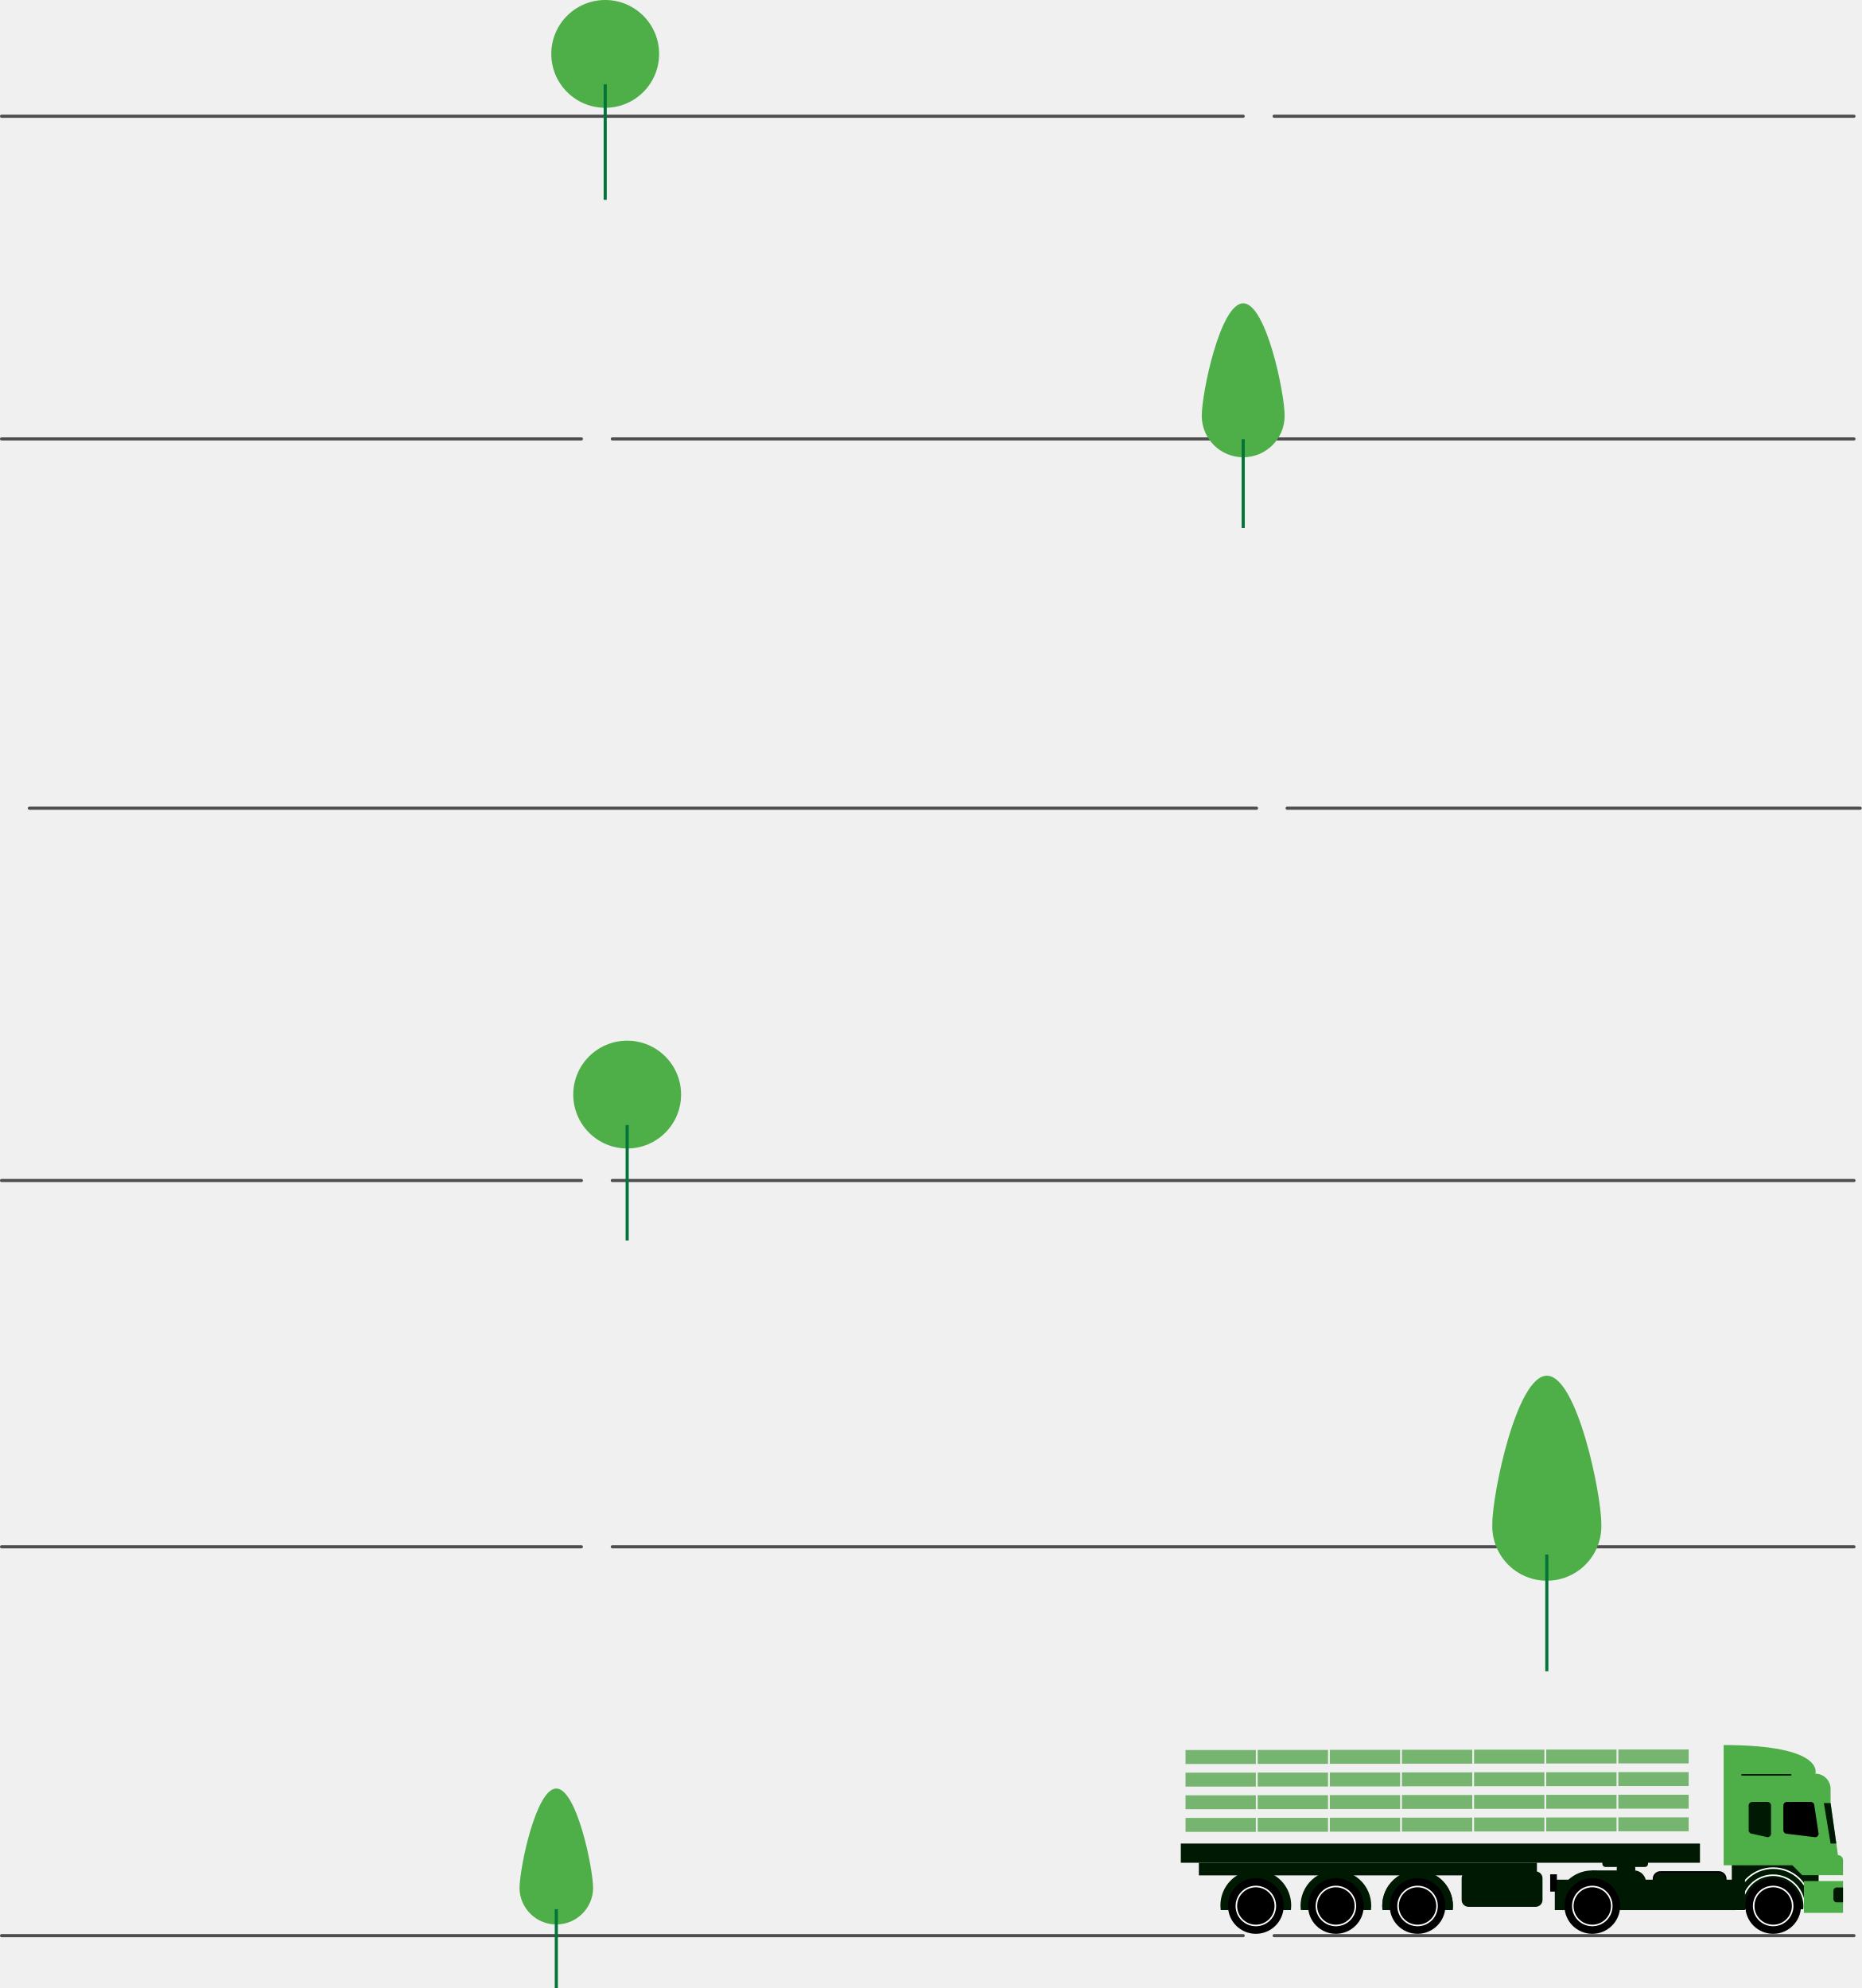
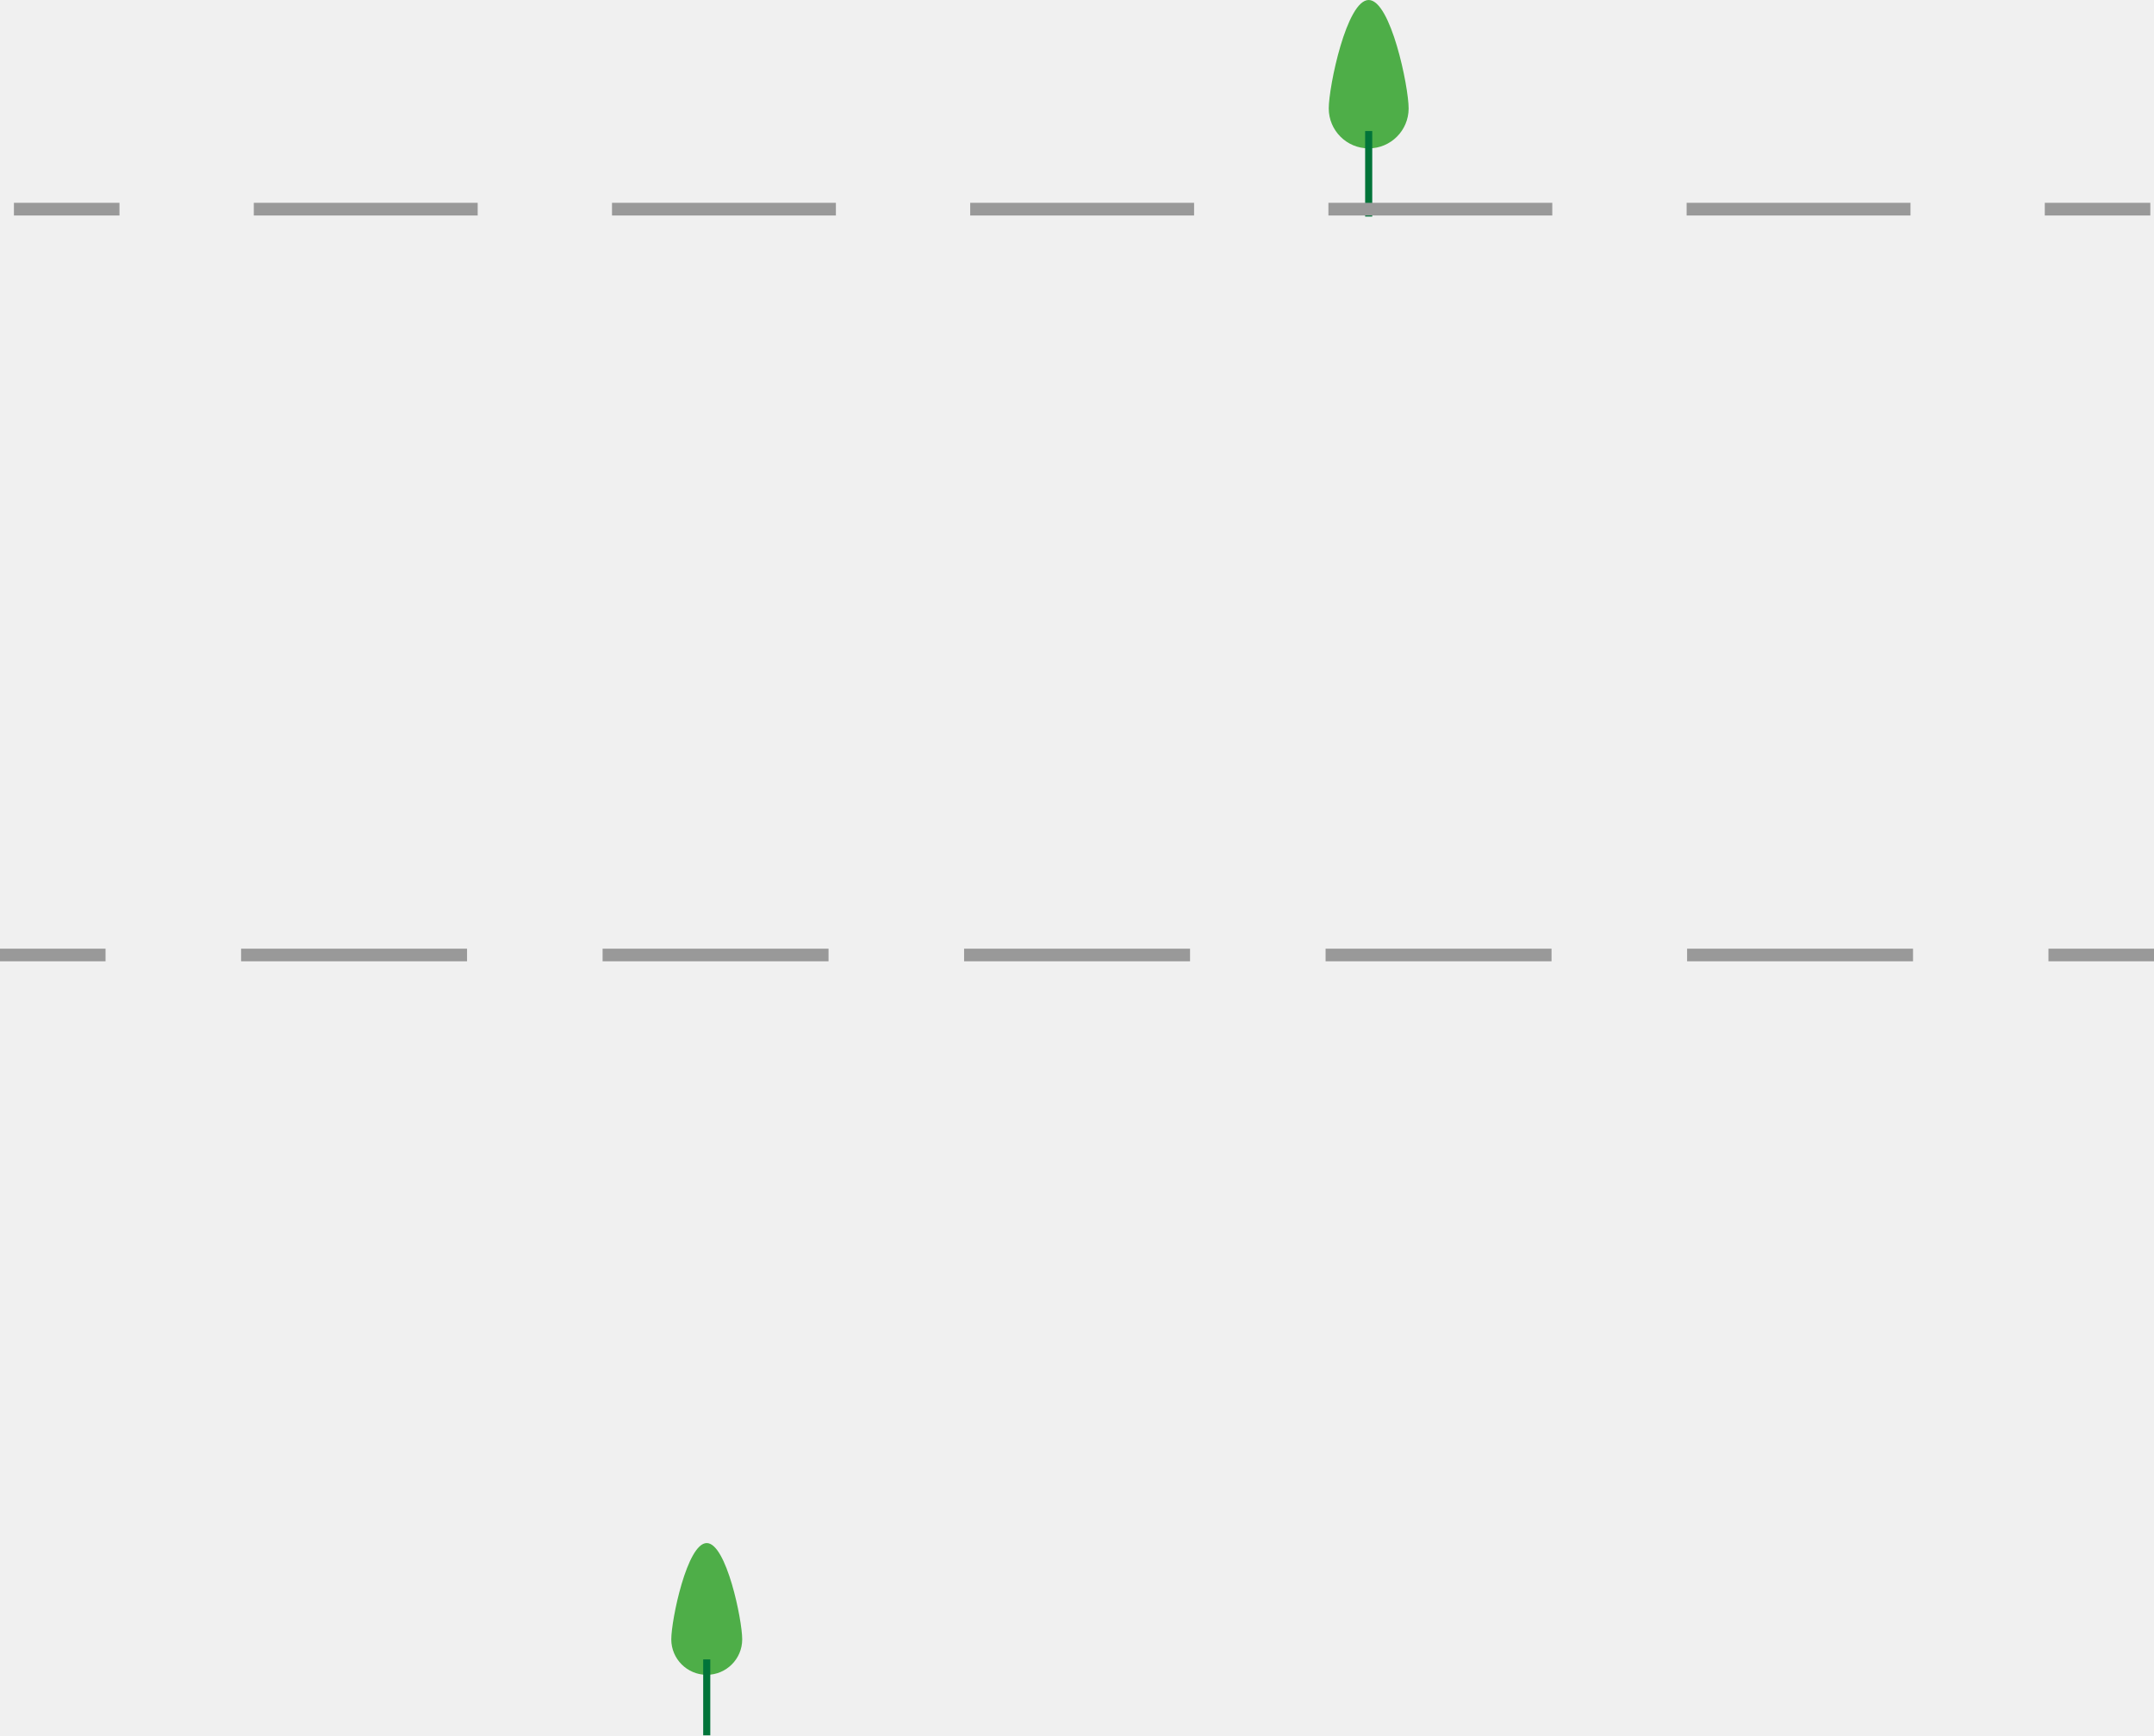
- <svg xmlns="http://www.w3.org/2000/svg" id="Layer_2" data-name="Layer 2" viewBox="0 0 1194.47 1275.77">
+ <svg xmlns="http://www.w3.org/2000/svg" id="Layer_2" data-name="Layer 2" viewBox="0 0 510.23 411.09">
  <defs>
-     <style>.cls-1,.cls-4,.cls-6,.cls-8{fill:none;}.cls-1{stroke:#4d4d4d;}.cls-1,.cls-6{stroke-linecap:round;stroke-linejoin:round;}.cls-1,.cls-8{stroke-width:2px;}.cls-2,.cls-5{fill:#001903;}.cls-3{fill:#4eae48;}.cls-4{stroke:#fff;}.cls-4,.cls-5,.cls-8{stroke-miterlimit:10;}.cls-5{stroke:#000;}.cls-6{stroke:#001903;}.cls-7{fill:#76b56f;}.cls-8{stroke:#017439;}</style>
+     <style>.cls-1{fill:#4eae48;}.cls-2,.cls-3,.cls-4,.cls-5{fill:none;}.cls-2{stroke:#017439;stroke-miterlimit:10;stroke-width:1.68px;}.cls-3,.cls-4,.cls-5{stroke:#999;stroke-linejoin:round;stroke-width:3px;}.cls-4{stroke-dasharray:53.52 32.11;}.cls-5{stroke-dasharray:53.03 31.82;}</style>
  </defs>
-   <path class="cls-1" d="M1,1242.18H797.62" />
-   <path class="cls-1" d="M817.47,1242.18h372" />
-   <path class="cls-1" d="M1189.47,992.63H392.85" />
-   <path class="cls-1" d="M373,992.63H1" />
-   <path class="cls-2" d="M857.1,1200.32a22.68,22.68,0,0,0-22.52,25.45h45a22.6,22.6,0,0,0-22.52-25.45Z" />
-   <path class="cls-2" d="M1111.09,1193.47v32.3h55.71v-32.3Z" />
-   <path class="cls-3" d="M1105.87,1119.86V1197h44.06l6.36,6.36h26.17v-9.61a3.26,3.26,0,0,0-3.25-3.25h0l-4.74-33.41V1148a9.75,9.75,0,0,0-9.75-9.76h0S1171.22,1119.86,1105.87,1119.86Z" />
-   <path class="cls-2" d="M1134,1179l-9.81-2.2a2.28,2.28,0,0,1-2.27-2.28v-15.88a2.27,2.27,0,0,1,2.27-2.27H1134a2.27,2.27,0,0,1,2.27,2.27v18.09A2.27,2.27,0,0,1,1134,1179Z" />
-   <path d="M1164.53,1179l-18.09-2.2a2.28,2.28,0,0,1-2.27-2.28v-15.88a2.27,2.27,0,0,1,2.27-2.27h15.33a2.27,2.27,0,0,1,2.27,2.27l2.76,18.09A2.27,2.27,0,0,1,1164.53,1179Z" />
-   <polygon class="cls-2" points="1174.47 1157.12 1170.16 1157.12 1174.47 1183.07 1178.15 1183.07 1174.47 1157.12" />
-   <path class="cls-4" d="M1137.64,1203.39a20,20,0,0,0-20,20,21.54,21.54,0,0,0,.15,2.42h39.61a19.41,19.41,0,0,0,.15-2.42A20,20,0,0,0,1137.64,1203.39Z" />
-   <path class="cls-4" d="M1137.64,1198.85a24,24,0,0,0-24,24,23.44,23.44,0,0,0,.18,2.91h47.65a23.44,23.44,0,0,0,.18-2.91A24,24,0,0,0,1137.64,1198.85Z" />
-   <path class="cls-2" d="M1021.59,1200.32a22.7,22.7,0,0,0-22.7,22.7,25.06,25.06,0,0,0,.17,2.75h45a22.68,22.68,0,0,0-22.52-25.45Z" />
-   <path class="cls-2" d="M1021.59,1203.27a20.07,20.07,0,0,0-20.07,20.06,19.61,19.61,0,0,0,.16,2.44h39.81a19.61,19.61,0,0,0,.16-2.44A20.06,20.06,0,0,0,1021.59,1203.27Z" />
-   <path d="M909.48,1200.32A22.68,22.68,0,0,0,887,1225.77h2.61a19.61,19.61,0,0,1-.15-2.44,20.06,20.06,0,1,1,40.12,0,21.75,21.75,0,0,1-.15,2.44H932a22.68,22.68,0,0,0-22.52-25.45Z" />
-   <path class="cls-3" d="M1157.37,1207.13h25.09v20.43h-25.09Z" />
-   <path class="cls-2" d="M1178.44,1211.27h4a0,0,0,0,1,0,0v9.52a0,0,0,0,1,0,0h-4a2.16,2.16,0,0,1-2.16-2.16v-5.21A2.16,2.16,0,0,1,1178.44,1211.27Z" />
-   <rect class="cls-5" x="1060.87" y="1201.3" width="46.35" height="22.74" rx="4.41" ry="4.41" />
-   <rect class="cls-2" x="937.77" y="1200.94" width="51.88" height="22.74" rx="4.41" ry="4.41" />
-   <rect class="cls-2" x="997.54" y="1206.26" width="122.02" height="19.51" />
-   <rect class="cls-2" x="757.59" y="1183.07" width="333.08" height="12.33" />
-   <path class="cls-2" d="M1028.06,1194h29.29a0,0,0,0,1,0,0v2.05a2.06,2.06,0,0,1-2.06,2.06h-25.18a2.06,2.06,0,0,1-2.06-2.06V1194A0,0,0,0,1,1028.06,1194Z" />
-   <path class="cls-2" d="M1021.11,1200.32h27.22a7.76,7.76,0,0,1,7.76,7.76V1221a0,0,0,0,1,0,0h-35a0,0,0,0,1,0,0v-20.65A0,0,0,0,1,1021.11,1200.32Z" />
-   <rect x="994.57" y="1202.81" width="4.32" height="11.1" />
-   <circle cx="1137.64" cy="1223.14" r="17.85" />
-   <circle class="cls-4" cx="1137.64" cy="1223.14" r="12.5" />
-   <circle cx="1021.59" cy="1223.14" r="17.85" />
-   <circle class="cls-4" cx="1021.59" cy="1223.14" r="12.5" />
-   <path class="cls-2" d="M783.21,1225.77a22.7,22.7,0,1,1,45,0Z" />
-   <circle cx="857.1" cy="1223.14" r="17.85" />
-   <circle class="cls-4" cx="857.1" cy="1223.14" r="12.5" />
-   <circle cx="805.73" cy="1223.14" r="17.85" />
-   <circle class="cls-4" cx="805.73" cy="1223.14" r="12.5" />
-   <rect class="cls-2" x="769.18" y="1195.4" width="216.89" height="8.1" />
-   <rect class="cls-2" x="1037.24" y="1195.11" width="11.99" height="8.39" rx="4.19" ry="4.19" />
-   <path class="cls-2" d="M909.48,1200.32A22.68,22.68,0,0,0,887,1225.77h45a22.68,22.68,0,0,0-22.52-25.45Z" />
-   <circle cx="909.48" cy="1223.14" r="17.85" />
-   <circle class="cls-4" cx="909.48" cy="1223.14" r="12.5" />
-   <path class="cls-6" d="M1148.84,1139h-31.16" />
-   <rect class="cls-7" x="760.62" y="1166.62" width="45.11" height="8.94" />
-   <rect class="cls-7" x="806.91" y="1166.56" width="45.11" height="8.94" />
-   <rect class="cls-7" x="853.19" y="1166.5" width="45.11" height="8.94" />
-   <rect class="cls-7" x="899.47" y="1166.44" width="45.11" height="8.94" />
-   <rect class="cls-7" x="945.75" y="1166.38" width="45.11" height="8.94" />
-   <rect class="cls-7" x="992.03" y="1166.33" width="45.11" height="8.94" />
-   <rect class="cls-7" x="1038.31" y="1166.27" width="45.11" height="8.94" />
-   <rect class="cls-7" x="760.62" y="1152.1" width="45.11" height="8.94" />
-   <rect class="cls-7" x="806.91" y="1152.04" width="45.11" height="8.94" />
-   <rect class="cls-7" x="853.19" y="1151.98" width="45.11" height="8.94" />
-   <rect class="cls-7" x="899.47" y="1151.92" width="45.11" height="8.94" />
-   <rect class="cls-7" x="945.75" y="1151.86" width="45.11" height="8.94" />
-   <rect class="cls-7" x="992.03" y="1151.81" width="45.11" height="8.94" />
-   <rect class="cls-7" x="1038.31" y="1151.75" width="45.11" height="8.94" />
-   <rect class="cls-7" x="760.62" y="1137.58" width="45.11" height="8.94" />
-   <rect class="cls-7" x="806.91" y="1137.52" width="45.11" height="8.94" />
-   <rect class="cls-7" x="853.19" y="1137.46" width="45.11" height="8.94" />
-   <rect class="cls-7" x="899.47" y="1137.4" width="45.11" height="8.94" />
-   <rect class="cls-7" x="945.75" y="1137.34" width="45.11" height="8.94" />
-   <rect class="cls-7" x="992.03" y="1137.29" width="45.11" height="8.94" />
-   <rect class="cls-7" x="1038.31" y="1137.23" width="45.11" height="8.94" />
-   <rect class="cls-7" x="760.62" y="1123.06" width="45.11" height="8.94" />
-   <rect class="cls-7" x="806.91" y="1123" width="45.11" height="8.94" />
-   <rect class="cls-7" x="853.19" y="1122.94" width="45.11" height="8.94" />
-   <rect class="cls-7" x="899.47" y="1122.88" width="45.11" height="8.94" />
-   <rect class="cls-7" x="945.75" y="1122.82" width="45.11" height="8.94" />
-   <rect class="cls-7" x="992.03" y="1122.76" width="45.11" height="8.94" />
-   <rect class="cls-7" x="1038.31" y="1122.71" width="45.11" height="8.94" />
-   <path class="cls-3" d="M1027.38,977.84a35,35,0,1,1-69.93,0c0-19.31,15.66-95,35-95S1027.38,958.53,1027.38,977.84Z" />
-   <line class="cls-8" x1="992.42" y1="997.6" x2="992.42" y2="1072.49" />
-   <path class="cls-1" d="M1189.47,757.57H392.85" />
-   <path class="cls-1" d="M373,757.57H1" />
-   <path class="cls-1" d="M18.83,518.66H806.18" />
-   <path class="cls-1" d="M825.8,518.66h367.67" />
-   <path class="cls-1" d="M1189.47,281.67H392.85" />
-   <path class="cls-1" d="M373,281.67H1" />
-   <path class="cls-3" d="M824.21,266.85a26.59,26.59,0,0,1-53.18,0c0-14.69,11.91-72.22,26.59-72.22S824.21,252.16,824.21,266.85Z" />
-   <line class="cls-8" x1="797.62" y1="281.87" x2="797.62" y2="338.83" />
-   <path class="cls-1" d="M1,74.58H797.62" />
-   <path class="cls-1" d="M817.47,74.58h372" />
-   <path class="cls-3" d="M380.53,1211.87a23.61,23.61,0,0,1-47.21,0c0-13,10.57-64.12,23.6-64.12S380.53,1198.83,380.53,1211.87Z" />
-   <line class="cls-8" x1="356.92" y1="1225.2" x2="356.92" y2="1275.77" />
-   <circle class="cls-3" cx="402.38" cy="702.43" r="34.59" />
-   <line class="cls-8" x1="402.38" y1="721.98" x2="402.38" y2="796.08" />
-   <circle class="cls-3" cx="388.29" cy="34.59" r="34.59" />
-   <line class="cls-8" x1="388.29" y1="54.14" x2="388.29" y2="128.23" />
+   <path class="cls-1" d="M333.67,25.69a9.46,9.46,0,0,1-18.92,0C314.75,20.47,319,0,324.21,0S333.67,20.47,333.67,25.69Z" />
+   <line class="cls-2" x1="324.21" y1="31.04" x2="324.21" y2="51.3" />
+   <path class="cls-1" d="M175.81,388.35a8.4,8.4,0,0,1-16.8,0c0-4.64,3.76-22.81,8.4-22.81S175.81,383.71,175.81,388.35Z" />
+   <line class="cls-2" x1="167.41" y1="393.1" x2="167.41" y2="411.09" />
+   <line class="cls-3" y1="226.23" x2="25" y2="226.23" />
+   <line class="cls-4" x1="57.11" y1="226.23" x2="469.18" y2="226.23" />
+   <line class="cls-3" x1="485.23" y1="226.23" x2="510.23" y2="226.23" />
+   <line class="cls-3" x1="3.3" y1="49.55" x2="28.3" y2="49.55" />
+   <line class="cls-5" x1="60.12" y1="49.55" x2="468.45" y2="49.55" />
+   <line class="cls-3" x1="484.36" y1="49.55" x2="509.36" y2="49.55" />
</svg>
